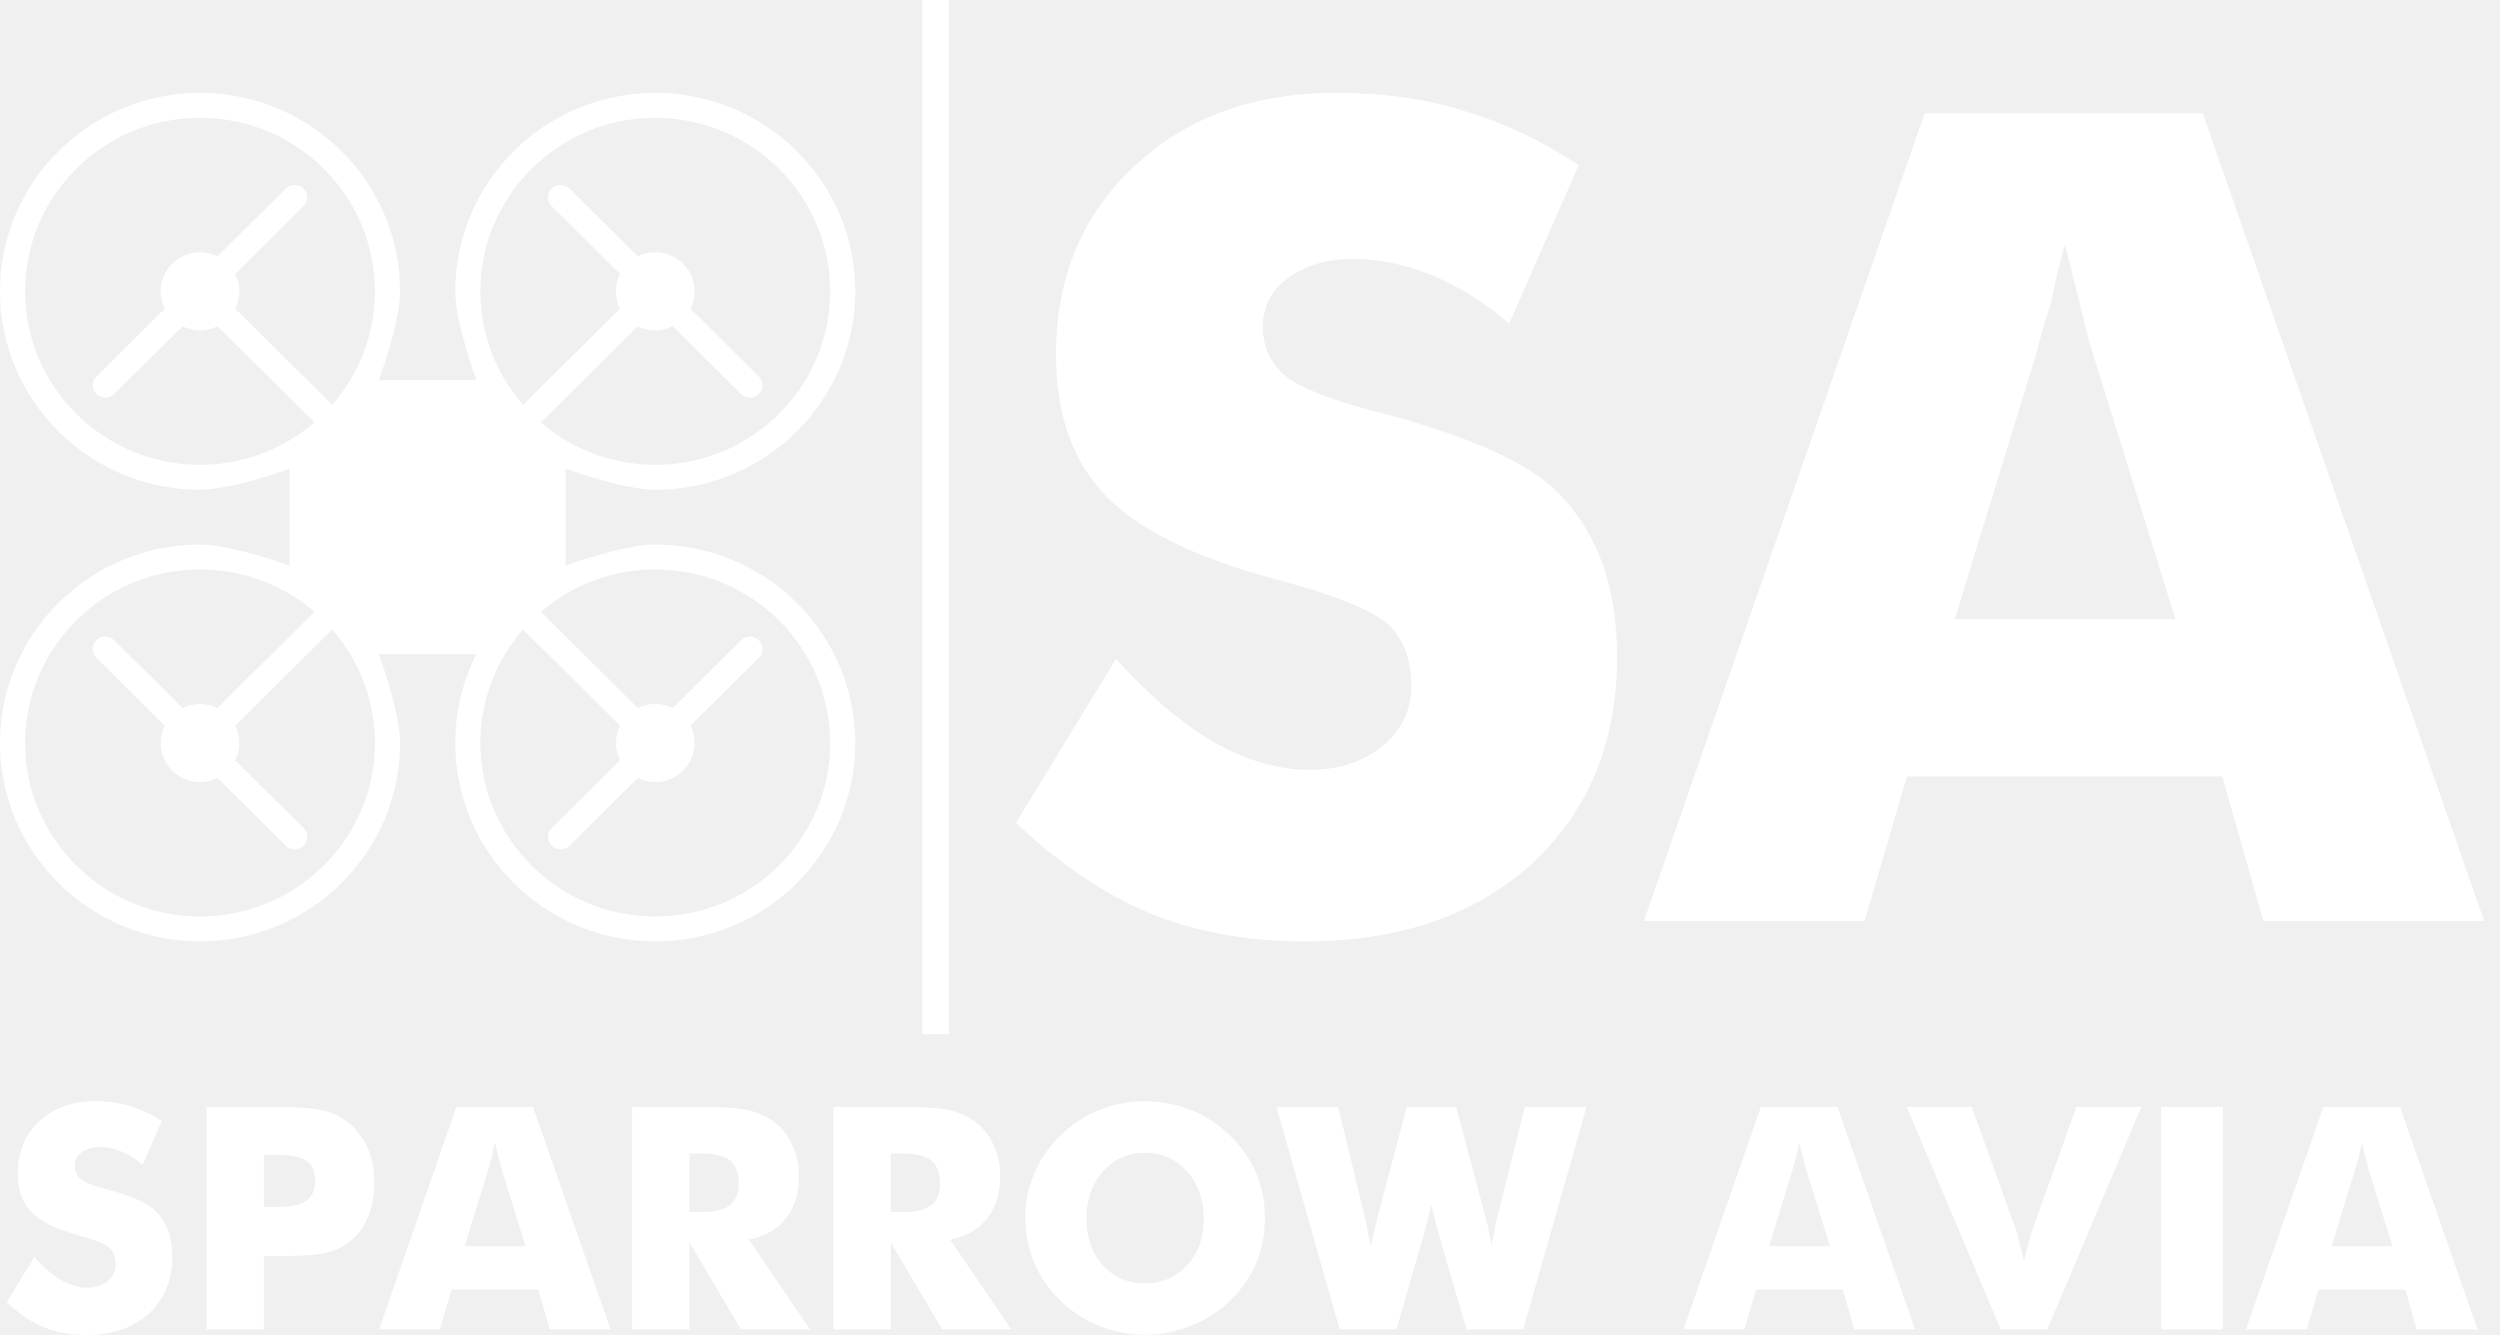
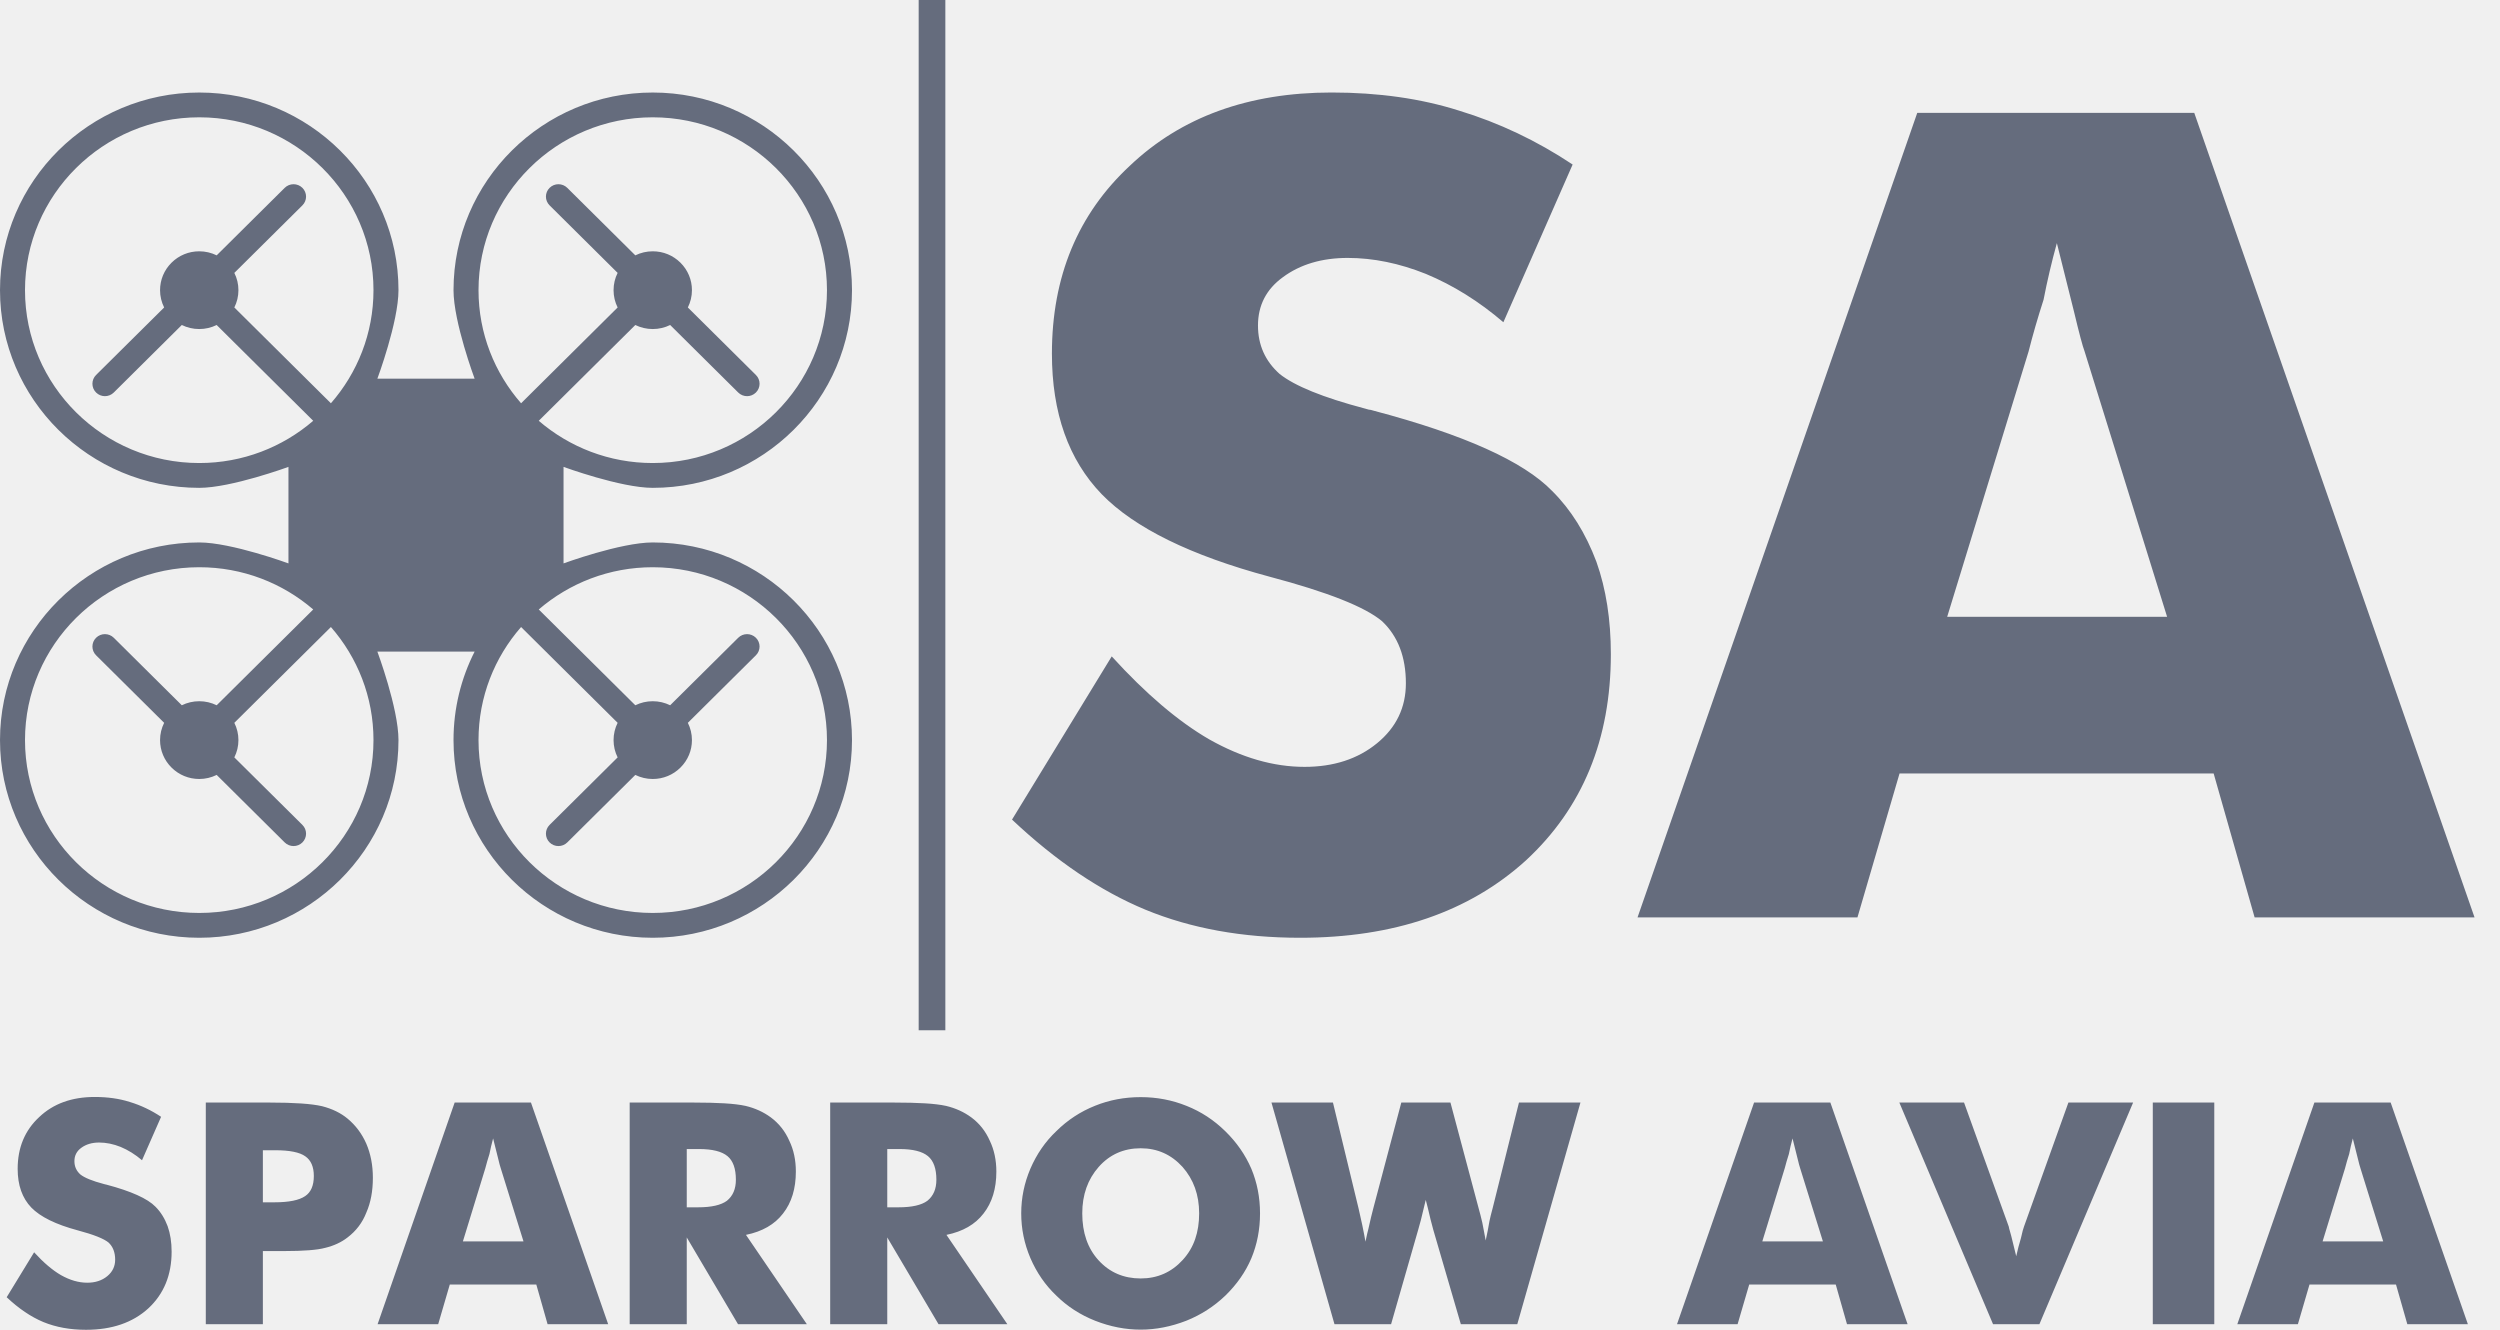
- <svg xmlns="http://www.w3.org/2000/svg" width="103" height="55" viewBox="0 0 103 55" fill="none">
-   <path fill-rule="evenodd" clip-rule="evenodd" d="M37.996 0H39.099V42.612H37.996V0ZM26.998 22.435C25.672 22.435 23.308 23.302 23.308 23.302V19.311C23.308 19.311 25.672 20.177 26.998 20.177C31.542 20.177 35.238 16.51 35.238 12.002C35.238 7.494 31.542 3.826 26.998 3.826C22.454 3.826 18.757 7.494 18.757 12.002C18.757 13.317 19.631 15.662 19.631 15.662H15.608C15.608 15.662 16.481 13.317 16.481 12.002C16.481 7.494 12.785 3.826 8.241 3.826C3.697 3.826 0 7.494 0 12.002C0 16.51 3.697 20.177 8.241 20.177C9.566 20.177 11.93 19.311 11.93 19.311V23.302C11.93 23.302 9.566 22.435 8.241 22.435C3.697 22.435 0 26.103 0 30.611C0 35.119 3.697 38.786 8.241 38.786C12.785 38.786 16.481 35.119 16.481 30.611C16.481 29.296 15.608 26.95 15.608 26.95H19.631C19.072 28.052 18.757 29.296 18.757 30.611C18.757 35.119 22.454 38.786 26.998 38.786C31.542 38.786 35.238 35.119 35.238 30.611C35.238 26.103 31.542 22.435 26.998 22.435ZM26.998 4.853C30.971 4.853 34.204 8.06 34.204 12.002C34.204 15.944 30.971 19.151 26.998 19.151C25.197 19.151 23.548 18.492 22.283 17.405L26.277 13.442C26.498 13.552 26.743 13.61 26.998 13.61C27.252 13.61 27.497 13.552 27.718 13.442L30.533 16.235C30.634 16.335 30.766 16.385 30.899 16.385C31.031 16.385 31.163 16.335 31.264 16.235C31.466 16.034 31.466 15.71 31.264 15.509L28.45 12.717C28.56 12.497 28.618 12.254 28.618 12.002C28.618 11.572 28.45 11.169 28.143 10.865C27.837 10.561 27.43 10.394 26.998 10.394C26.743 10.394 26.498 10.452 26.277 10.561L23.462 7.769C23.26 7.569 22.933 7.569 22.731 7.769C22.529 7.969 22.529 8.294 22.731 8.495L25.546 11.287C25.436 11.507 25.377 11.75 25.377 12.002C25.377 12.254 25.436 12.497 25.546 12.717L21.552 16.679C20.456 15.425 19.791 13.789 19.791 12.002C19.791 8.06 23.024 4.853 26.998 4.853ZM1.034 12.002C1.034 8.06 4.267 4.853 8.241 4.853C12.214 4.853 15.447 8.06 15.447 12.002C15.447 13.789 14.783 15.425 13.687 16.679L9.693 12.717C9.803 12.497 9.861 12.254 9.861 12.002C9.861 11.75 9.803 11.507 9.693 11.287L12.507 8.495C12.709 8.294 12.709 7.969 12.507 7.769C12.305 7.569 11.978 7.569 11.776 7.769L8.961 10.561C8.74 10.452 8.495 10.394 8.241 10.394C7.808 10.394 7.401 10.561 7.095 10.865C6.789 11.169 6.62 11.572 6.62 12.002C6.62 12.254 6.679 12.497 6.789 12.717L3.974 15.509C3.772 15.71 3.772 16.034 3.974 16.235C4.075 16.335 4.207 16.385 4.34 16.385C4.472 16.385 4.604 16.335 4.705 16.235L7.52 13.442C7.741 13.552 7.986 13.61 8.241 13.61C8.495 13.61 8.74 13.552 8.961 13.442L12.955 17.405C11.691 18.492 10.042 19.151 8.241 19.151C4.267 19.151 1.034 15.944 1.034 12.002ZM8.241 37.76C4.267 37.76 1.034 34.553 1.034 30.611C1.034 26.669 4.267 23.461 8.241 23.461C10.042 23.461 11.691 24.12 12.955 25.208L8.961 29.17C8.74 29.061 8.495 29.003 8.241 29.003C7.986 29.003 7.741 29.061 7.52 29.17L4.705 26.378C4.503 26.177 4.176 26.177 3.974 26.378C3.772 26.578 3.772 26.903 3.974 27.103L6.789 29.896C6.679 30.115 6.62 30.358 6.62 30.611C6.62 31.04 6.789 31.444 7.095 31.747C7.401 32.051 7.808 32.218 8.241 32.218C8.495 32.218 8.74 32.16 8.961 32.051L11.776 34.844C11.877 34.944 12.009 34.994 12.142 34.994C12.274 34.994 12.406 34.944 12.507 34.844C12.709 34.643 12.709 34.318 12.507 34.118L9.693 31.326C9.803 31.106 9.861 30.863 9.861 30.611C9.861 30.358 9.803 30.115 9.693 29.896L13.686 25.933C14.783 27.188 15.447 28.824 15.447 30.611C15.447 34.553 12.214 37.76 8.241 37.76ZM26.998 37.76C23.024 37.76 19.791 34.553 19.791 30.611C19.791 28.824 20.456 27.188 21.552 25.933L25.546 29.896C25.436 30.115 25.377 30.358 25.377 30.611C25.377 30.863 25.436 31.106 25.546 31.326L22.731 34.118C22.529 34.318 22.529 34.643 22.731 34.844C22.832 34.944 22.964 34.994 23.097 34.994C23.229 34.994 23.361 34.944 23.462 34.844L26.277 32.051C26.498 32.16 26.743 32.218 26.998 32.218C27.43 32.218 27.837 32.051 28.143 31.747C28.45 31.444 28.618 31.04 28.618 30.611C28.618 30.358 28.56 30.115 28.45 29.896L31.264 27.103C31.466 26.903 31.466 26.578 31.264 26.378C31.062 26.177 30.735 26.177 30.533 26.378L27.718 29.17C27.497 29.061 27.252 29.003 26.998 29.003C26.743 29.003 26.498 29.061 26.277 29.17L22.283 25.208C23.548 24.12 25.197 23.461 26.998 23.461C30.971 23.461 34.204 26.669 34.204 30.611C34.204 34.553 30.971 37.76 26.998 37.76ZM50.014 30.58C48.731 29.838 47.386 28.694 45.981 27.148L41.857 33.899C43.675 35.611 45.515 36.854 47.379 37.627C49.258 38.4 51.388 38.786 53.771 38.786C57.651 38.786 60.767 37.718 63.119 35.581C65.456 33.414 66.625 30.573 66.625 27.057C66.625 25.633 66.426 24.36 66.029 23.238C65.586 22.056 64.975 21.079 64.196 20.306C63.005 19.079 60.545 17.972 56.819 16.987C56.727 16.957 56.658 16.942 56.612 16.942C56.566 16.927 56.513 16.912 56.452 16.896C54.726 16.442 53.55 15.964 52.923 15.464C52.328 14.934 52.03 14.267 52.03 13.464C52.03 12.631 52.373 11.964 53.061 11.464C53.779 10.934 54.672 10.668 55.742 10.668C56.796 10.668 57.872 10.888 58.972 11.328C60.103 11.797 61.172 12.464 62.18 13.328L65.044 6.804C63.562 5.819 61.997 5.077 60.347 4.576C58.774 4.076 57.017 3.826 55.077 3.826C51.641 3.826 48.861 4.834 46.737 6.85C44.584 8.85 43.507 11.441 43.507 14.623C43.507 17.078 44.194 19.018 45.569 20.442C46.928 21.837 49.242 22.973 52.511 23.852C54.909 24.489 56.459 25.102 57.162 25.693C57.819 26.315 58.147 27.171 58.147 28.262C58.147 29.262 57.75 30.088 56.956 30.739C56.162 31.391 55.161 31.717 53.955 31.717C52.671 31.717 51.358 31.338 50.014 30.58ZM80.535 25.512H89.631L86.218 14.533C86.141 14.335 85.996 13.79 85.782 12.896C85.523 11.85 85.286 10.903 85.072 10.055C84.858 10.827 84.675 11.608 84.522 12.396C84.278 13.153 84.072 13.866 83.904 14.533L80.535 25.512ZM67.728 37.945L79.298 4.667H90.754L102.347 37.945H93.252L91.556 31.99H78.565L76.824 37.945H67.728ZM98.569 51.343H96.064L96.991 48.319C97.038 48.136 97.094 47.939 97.162 47.731C97.204 47.514 97.254 47.299 97.313 47.086C97.372 47.319 97.437 47.58 97.509 47.868C97.568 48.115 97.608 48.265 97.629 48.319L98.569 51.343ZM95.723 45.602L92.536 54.768H95.041L95.521 53.128H99.099L99.566 54.768H102.072L98.878 45.602H95.723ZM1.412 51.794C1.799 52.22 2.169 52.535 2.523 52.74C2.893 52.949 3.255 53.053 3.608 53.053C3.94 53.053 4.216 52.963 4.435 52.783C4.654 52.604 4.763 52.377 4.763 52.101C4.763 51.801 4.672 51.565 4.492 51.394C4.298 51.231 3.871 51.062 3.21 50.886C2.31 50.644 1.673 50.331 1.298 49.947C0.92 49.555 0.73 49.02 0.73 48.344C0.73 47.468 1.027 46.754 1.62 46.203C2.205 45.648 2.971 45.37 3.917 45.37C4.452 45.37 4.935 45.439 5.369 45.577C5.823 45.715 6.254 45.919 6.663 46.191L5.874 47.987C5.596 47.75 5.301 47.566 4.99 47.436C4.687 47.316 4.391 47.255 4.1 47.255C3.806 47.255 3.56 47.328 3.362 47.474C3.173 47.612 3.078 47.795 3.078 48.025C3.078 48.246 3.16 48.43 3.324 48.576C3.497 48.714 3.82 48.845 4.296 48.971C4.313 48.975 4.327 48.979 4.34 48.983C4.353 48.983 4.372 48.987 4.397 48.996C5.423 49.267 6.101 49.572 6.429 49.91C6.644 50.123 6.812 50.392 6.934 50.717C7.043 51.026 7.098 51.377 7.098 51.769C7.098 52.738 6.776 53.52 6.132 54.117C5.484 54.706 4.626 55 3.558 55C2.901 55 2.314 54.894 1.797 54.681C1.283 54.468 0.776 54.126 0.276 53.654L1.412 51.794ZM8.512 54.768H10.872V51.744H11.755C12.559 51.744 13.123 51.7 13.447 51.612C13.809 51.525 14.118 51.381 14.375 51.181C14.732 50.909 14.991 50.567 15.151 50.154C15.332 49.745 15.422 49.264 15.422 48.714C15.422 48.196 15.332 47.727 15.151 47.305C14.97 46.892 14.711 46.545 14.375 46.266C14.093 46.032 13.741 45.861 13.321 45.752C12.892 45.652 12.166 45.602 11.143 45.602H8.512V54.768ZM11.352 49.728H10.872V47.574H11.377C11.979 47.574 12.395 47.658 12.627 47.825C12.862 47.987 12.98 48.259 12.98 48.639C12.98 49.035 12.86 49.312 12.62 49.471C12.372 49.642 11.949 49.728 11.352 49.728ZM19.146 51.343H21.651L20.711 48.319C20.69 48.265 20.65 48.115 20.591 47.868C20.519 47.58 20.454 47.319 20.395 47.086C20.336 47.299 20.286 47.514 20.244 47.731C20.177 47.939 20.12 48.136 20.073 48.319L19.146 51.343ZM15.618 54.768L18.805 45.602H21.96L25.154 54.768H22.648L22.181 53.128H18.603L18.123 54.768H15.618ZM26.044 45.602V54.768H28.404V51.181L30.524 54.768H33.371L30.853 51.074C31.53 50.936 32.041 50.642 32.386 50.191C32.74 49.74 32.916 49.163 32.916 48.457C32.916 47.981 32.826 47.555 32.645 47.18C32.473 46.787 32.218 46.466 31.881 46.215C31.574 45.99 31.225 45.831 30.834 45.739C30.607 45.69 30.316 45.654 29.963 45.633C29.613 45.612 29.184 45.602 28.675 45.602H26.044ZM28.871 49.935H28.404V47.524H28.909C29.46 47.524 29.854 47.622 30.089 47.818C30.32 48.01 30.436 48.336 30.436 48.795C30.436 49.175 30.312 49.465 30.064 49.665C29.82 49.845 29.422 49.935 28.871 49.935ZM34.336 54.768V45.602H36.968C37.477 45.602 37.906 45.612 38.255 45.633C38.609 45.654 38.899 45.69 39.126 45.739C39.518 45.831 39.867 45.99 40.174 46.215C40.511 46.466 40.765 46.787 40.938 47.18C41.119 47.555 41.209 47.981 41.209 48.457C41.209 49.163 41.032 49.74 40.679 50.191C40.334 50.642 39.823 50.936 39.145 51.074L41.663 54.768H38.817L36.697 51.181V54.768H34.336ZM36.697 49.935H37.164C37.715 49.935 38.113 49.845 38.356 49.665C38.605 49.465 38.729 49.175 38.729 48.795C38.729 48.336 38.613 48.01 38.382 47.818C38.146 47.622 37.753 47.524 37.202 47.524H36.697V49.935ZM51.755 52.045C51.995 51.469 52.115 50.849 52.115 50.185C52.115 49.53 51.995 48.914 51.755 48.338C51.507 47.762 51.147 47.245 50.675 46.785C50.209 46.326 49.676 45.978 49.079 45.74C48.481 45.498 47.848 45.377 47.179 45.377C46.51 45.377 45.881 45.495 45.292 45.733C44.686 45.976 44.152 46.326 43.689 46.785C43.235 47.215 42.877 47.733 42.616 48.338C42.364 48.931 42.238 49.547 42.238 50.185C42.238 50.824 42.364 51.439 42.616 52.032C42.877 52.637 43.235 53.155 43.689 53.585C44.139 54.032 44.674 54.378 45.292 54.624C45.919 54.871 46.548 54.994 47.179 54.994C47.802 54.994 48.431 54.871 49.066 54.624C49.672 54.382 50.211 54.036 50.682 53.585C51.157 53.122 51.515 52.608 51.755 52.045ZM48.921 52.107C48.454 52.621 47.874 52.877 47.179 52.877C46.472 52.877 45.89 52.625 45.431 52.12C44.985 51.627 44.762 50.983 44.762 50.185C44.762 49.417 44.989 48.776 45.444 48.263C45.898 47.749 46.477 47.493 47.179 47.493C47.865 47.493 48.441 47.749 48.909 48.263C49.367 48.781 49.596 49.421 49.596 50.185C49.596 50.578 49.542 50.932 49.432 51.249C49.323 51.567 49.153 51.853 48.921 52.107ZM59.991 45.602L61.152 49.959C61.202 50.135 61.255 50.34 61.31 50.573C61.327 50.657 61.35 50.778 61.379 50.936C61.408 51.091 61.432 51.214 61.448 51.306C61.508 51.035 61.56 50.765 61.606 50.498C61.632 50.369 61.676 50.189 61.739 49.959L62.824 45.602H65.368L62.755 54.768H60.42L59.278 50.855C59.197 50.563 59.13 50.294 59.076 50.047C59.072 50.022 59.059 49.972 59.038 49.897C59.017 49.822 58.993 49.732 58.968 49.628C58.96 49.657 58.931 49.78 58.88 49.997C58.804 50.331 58.731 50.617 58.659 50.855L57.536 54.768H55.194L52.588 45.602H55.131L56.191 49.985C56.225 50.131 56.276 50.358 56.343 50.667C56.41 50.993 56.454 51.222 56.475 51.356C56.53 51.097 56.572 50.913 56.602 50.805C56.677 50.462 56.742 50.189 56.797 49.985L57.958 45.602H59.991ZM75.395 51.343H72.889L73.817 48.319C73.864 48.136 73.92 47.939 73.988 47.731C74.03 47.514 74.08 47.299 74.139 47.086C74.198 47.319 74.263 47.58 74.335 47.868C74.394 48.115 74.434 48.265 74.455 48.319L75.395 51.343ZM72.549 45.602L69.362 54.768H71.867L72.347 53.128H75.925L76.392 54.768H78.898L75.704 45.602H72.549ZM82.432 54.768L78.557 45.602H81.233L83.082 50.73L83.101 50.818C83.118 50.872 83.145 50.97 83.183 51.112C83.233 51.329 83.303 51.611 83.391 51.957C83.446 51.707 83.511 51.456 83.587 51.206C83.641 50.959 83.683 50.801 83.713 50.73L85.549 45.602H88.225L84.35 54.768H82.432ZM89.039 45.602V54.768H91.583V45.602H89.039Z" fill="white" />
+ <svg xmlns="http://www.w3.org/2000/svg" width="94" height="50" viewBox="0 0 94 50" fill="none">
+   <path fill-rule="evenodd" clip-rule="evenodd" d="M34.542 0H35.545V38.739H34.542V0ZM24.543 20.396C23.338 20.396 21.189 21.184 21.189 21.184V17.555C21.189 17.555 23.338 18.343 24.543 18.343C28.674 18.343 32.035 15.009 32.035 10.911C32.035 6.813 28.674 3.479 24.543 3.479C20.412 3.479 17.052 6.813 17.052 10.911C17.052 12.107 17.846 14.239 17.846 14.239H14.189C14.189 14.239 14.983 12.107 14.983 10.911C14.983 6.813 11.622 3.479 7.492 3.479C3.361 3.479 0 6.813 0 10.911C0 15.009 3.361 18.343 7.492 18.343C8.697 18.343 10.846 17.555 10.846 17.555V21.184C10.846 21.184 8.697 20.396 7.492 20.396C3.361 20.396 0 23.73 0 27.828C0 31.926 3.361 35.26 7.492 35.26C11.622 35.26 14.983 31.926 14.983 27.828C14.983 26.632 14.189 24.5 14.189 24.5H17.846C17.338 25.502 17.052 26.632 17.052 27.828C17.052 31.926 20.412 35.26 24.543 35.26C28.674 35.26 32.035 31.926 32.035 27.828C32.035 23.73 28.674 20.396 24.543 20.396ZM24.543 4.411C28.156 4.411 31.094 7.327 31.094 10.911C31.094 14.495 28.156 17.41 24.543 17.41C22.906 17.41 21.407 16.811 20.257 15.822L23.888 12.22C24.089 12.319 24.312 12.372 24.543 12.372C24.774 12.372 24.997 12.319 25.198 12.22L27.757 14.759C27.849 14.85 27.969 14.896 28.09 14.896C28.21 14.896 28.33 14.85 28.422 14.759C28.606 14.577 28.606 14.281 28.422 14.099L25.863 11.561C25.963 11.361 26.017 11.14 26.017 10.911C26.017 10.52 25.863 10.153 25.585 9.877C25.307 9.601 24.937 9.449 24.543 9.449C24.312 9.449 24.089 9.502 23.888 9.601L21.329 7.063C21.146 6.881 20.848 6.881 20.665 7.063C20.481 7.245 20.481 7.54 20.665 7.722L23.223 10.261C23.123 10.46 23.07 10.681 23.07 10.911C23.07 11.14 23.123 11.361 23.223 11.561L19.593 15.163C18.596 14.022 17.992 12.535 17.992 10.911C17.992 7.327 20.931 4.411 24.543 4.411ZM0.94 10.911C0.94 7.327 3.879 4.411 7.492 4.411C11.104 4.411 14.043 7.327 14.043 10.911C14.043 12.535 13.439 14.022 12.442 15.163L8.811 11.561C8.911 11.361 8.965 11.14 8.965 10.911C8.965 10.681 8.911 10.46 8.811 10.261L11.37 7.722C11.554 7.54 11.554 7.245 11.37 7.063C11.187 6.881 10.889 6.881 10.705 7.063L8.147 9.601C7.945 9.502 7.723 9.449 7.492 9.449C7.098 9.449 6.728 9.601 6.45 9.877C6.172 10.153 6.018 10.52 6.018 10.911C6.018 11.14 6.072 11.361 6.172 11.561L3.613 14.099C3.429 14.281 3.429 14.577 3.613 14.759C3.705 14.85 3.825 14.896 3.945 14.896C4.065 14.896 4.186 14.85 4.278 14.759L6.836 12.22C7.037 12.319 7.26 12.372 7.491 12.372C7.723 12.372 7.945 12.319 8.146 12.22L11.777 15.822C10.628 16.811 9.129 17.41 7.492 17.41C3.879 17.41 0.94 14.495 0.94 10.911ZM7.492 34.327C3.879 34.327 0.94 31.412 0.94 27.828C0.94 24.244 3.879 21.328 7.492 21.328C9.129 21.328 10.628 21.927 11.777 22.916L8.147 26.518C7.945 26.419 7.723 26.366 7.492 26.366C7.26 26.366 7.038 26.419 6.836 26.518L4.278 23.98C4.094 23.798 3.796 23.798 3.613 23.98C3.429 24.162 3.429 24.457 3.613 24.639L6.172 27.178C6.072 27.378 6.018 27.599 6.018 27.828C6.018 28.218 6.172 28.585 6.45 28.861C6.728 29.137 7.098 29.29 7.492 29.29C7.723 29.29 7.945 29.236 8.147 29.137L10.705 31.676C10.797 31.767 10.918 31.812 11.038 31.812C11.158 31.812 11.278 31.767 11.37 31.676C11.554 31.494 11.554 31.198 11.37 31.016L8.811 28.478C8.911 28.278 8.965 28.057 8.965 27.828C8.965 27.599 8.911 27.378 8.811 27.178L12.442 23.576C13.439 24.716 14.043 26.203 14.043 27.828C14.043 31.412 11.104 34.327 7.492 34.327ZM24.543 34.327C20.931 34.327 17.992 31.412 17.992 27.828C17.992 26.203 18.596 24.716 19.593 23.576L23.223 27.178C23.123 27.378 23.07 27.599 23.07 27.828C23.07 28.057 23.123 28.278 23.223 28.478L20.665 31.016C20.481 31.198 20.481 31.494 20.665 31.676C20.756 31.767 20.877 31.812 20.997 31.812C21.117 31.812 21.238 31.767 21.329 31.676L23.888 29.137C24.089 29.236 24.312 29.29 24.543 29.29C24.937 29.29 25.307 29.137 25.585 28.861C25.863 28.585 26.017 28.218 26.017 27.828C26.017 27.599 25.963 27.378 25.863 27.178L28.422 24.639C28.606 24.457 28.606 24.162 28.422 23.98C28.238 23.798 27.941 23.798 27.757 23.98L25.198 26.518C24.997 26.419 24.774 26.366 24.543 26.366C24.312 26.366 24.089 26.419 23.888 26.518L20.257 22.916C21.407 21.927 22.906 21.328 24.543 21.328C28.156 21.328 31.094 24.244 31.094 27.828C31.094 31.412 28.156 34.327 24.543 34.327ZM45.467 27.8C44.301 27.125 43.079 26.085 41.801 24.68L38.052 30.817C39.704 32.374 41.377 33.504 43.072 34.206C44.78 34.909 46.717 35.26 48.883 35.26C52.41 35.26 55.243 34.289 57.381 32.346C59.506 30.377 60.568 27.794 60.568 24.597C60.568 23.302 60.388 22.145 60.026 21.126C59.623 20.051 59.068 19.163 58.36 18.46C57.277 17.344 55.041 16.339 51.653 15.443C51.57 15.416 51.507 15.402 51.466 15.402C51.424 15.388 51.375 15.374 51.32 15.361C49.751 14.947 48.681 14.513 48.112 14.059C47.571 13.576 47.3 12.97 47.3 12.24C47.3 11.482 47.612 10.876 48.237 10.422C48.89 9.94 49.702 9.698 50.674 9.698C51.632 9.698 52.611 9.898 53.611 10.298C54.639 10.725 55.611 11.331 56.527 12.116L59.131 6.186C57.784 5.29 56.361 4.615 54.861 4.16C53.431 3.706 51.834 3.478 50.07 3.478C46.946 3.478 44.419 4.395 42.488 6.227C40.53 8.045 39.552 10.401 39.552 13.294C39.552 15.526 40.176 17.289 41.426 18.584C42.662 19.852 44.766 20.885 47.737 21.684C49.917 22.262 51.327 22.82 51.966 23.358C52.563 23.922 52.861 24.701 52.861 25.693C52.861 26.602 52.5 27.353 51.778 27.945C51.056 28.537 50.146 28.834 49.05 28.834C47.883 28.834 46.689 28.489 45.467 27.8ZM73.214 23.192H81.483L78.38 13.211C78.31 13.032 78.178 12.536 77.984 11.724C77.748 10.773 77.533 9.912 77.338 9.141C77.144 9.843 76.977 10.553 76.838 11.269C76.616 11.958 76.429 12.605 76.276 13.211L73.214 23.192ZM61.571 34.495L72.089 4.243H82.504L93.043 34.495H84.774L83.233 29.082H71.423L69.84 34.495H61.571ZM89.608 46.676H87.33L88.174 43.926C88.216 43.76 88.267 43.581 88.329 43.392C88.367 43.194 88.413 42.999 88.466 42.805C88.52 43.018 88.579 43.255 88.644 43.517C88.698 43.741 88.734 43.877 88.753 43.926L89.608 46.676ZM87.021 41.456L84.123 49.789H86.401L86.837 48.298H90.09L90.515 49.789H92.792L89.889 41.456H87.021ZM1.283 47.086C1.635 47.473 1.972 47.759 2.293 47.945C2.63 48.135 2.959 48.23 3.28 48.23C3.582 48.23 3.833 48.148 4.032 47.985C4.23 47.822 4.33 47.615 4.33 47.364C4.33 47.092 4.248 46.877 4.083 46.721C3.907 46.574 3.519 46.42 2.919 46.26C2.1 46.04 1.521 45.756 1.18 45.407C0.836 45.05 0.664 44.564 0.664 43.949C0.664 43.153 0.933 42.504 1.473 42.003C2.004 41.498 2.7 41.246 3.561 41.246C4.047 41.246 4.487 41.308 4.881 41.434C5.294 41.559 5.686 41.745 6.057 41.992L5.34 43.625C5.087 43.409 4.819 43.242 4.536 43.124C4.261 43.014 3.991 42.959 3.727 42.959C3.46 42.959 3.236 43.026 3.056 43.158C2.884 43.283 2.798 43.45 2.798 43.659C2.798 43.86 2.873 44.027 3.022 44.16C3.179 44.285 3.473 44.405 3.905 44.519C3.921 44.523 3.934 44.526 3.946 44.53C3.957 44.53 3.974 44.534 3.997 44.541C4.93 44.788 5.546 45.065 5.845 45.372C6.04 45.566 6.193 45.811 6.304 46.107C6.403 46.388 6.453 46.706 6.453 47.063C6.453 47.943 6.16 48.655 5.575 49.197C4.986 49.733 4.206 50 3.234 50C2.637 50 2.104 49.903 1.633 49.71C1.167 49.516 0.706 49.205 0.251 48.776L1.283 47.086ZM7.738 49.789H9.884V47.04H10.687C11.417 47.04 11.93 47 12.224 46.92C12.553 46.841 12.835 46.71 13.068 46.528C13.393 46.281 13.628 45.97 13.774 45.594C13.938 45.222 14.02 44.786 14.02 44.285C14.02 43.815 13.938 43.388 13.774 43.004C13.609 42.629 13.374 42.314 13.068 42.06C12.812 41.847 12.492 41.691 12.11 41.593C11.72 41.502 11.06 41.456 10.13 41.456H7.738V49.789ZM10.32 45.207H9.884V43.249H10.343C10.89 43.249 11.268 43.325 11.479 43.477C11.693 43.625 11.8 43.872 11.8 44.217C11.8 44.577 11.691 44.83 11.473 44.974C11.247 45.129 10.863 45.207 10.32 45.207ZM17.405 46.676H19.683L18.828 43.926C18.809 43.877 18.773 43.741 18.719 43.517C18.654 43.255 18.595 43.018 18.541 42.805C18.488 42.999 18.442 43.194 18.403 43.392C18.342 43.581 18.291 43.76 18.248 43.926L17.405 46.676ZM14.198 49.789L17.095 41.456H19.964L22.867 49.789H20.589L20.165 48.298H16.912L16.476 49.789H14.198ZM23.676 41.456V49.789H25.822V46.528L27.749 49.789H30.337L28.048 46.431C28.663 46.306 29.128 46.038 29.442 45.628C29.763 45.219 29.924 44.693 29.924 44.052C29.924 43.619 29.842 43.232 29.677 42.891C29.52 42.534 29.289 42.242 28.983 42.014C28.704 41.809 28.386 41.665 28.031 41.581C27.824 41.536 27.56 41.504 27.239 41.485C26.921 41.466 26.531 41.456 26.068 41.456H23.676ZM26.246 45.395H25.822V43.204H26.281C26.782 43.204 27.14 43.293 27.354 43.471C27.564 43.646 27.669 43.942 27.669 44.359C27.669 44.705 27.556 44.968 27.331 45.15C27.109 45.313 26.747 45.395 26.246 45.395ZM31.215 49.789V41.456H33.607C34.07 41.456 34.46 41.466 34.778 41.485C35.099 41.504 35.363 41.536 35.569 41.581C35.925 41.665 36.242 41.809 36.522 42.014C36.828 42.242 37.059 42.534 37.216 42.891C37.38 43.232 37.463 43.619 37.463 44.052C37.463 44.693 37.302 45.219 36.981 45.628C36.667 46.038 36.202 46.306 35.587 46.431L37.876 49.789H35.288L33.361 46.528V49.789H31.215ZM33.361 45.395H33.785C34.286 45.395 34.648 45.313 34.869 45.15C35.095 44.968 35.208 44.705 35.208 44.359C35.208 43.942 35.103 43.646 34.892 43.471C34.678 43.293 34.321 43.204 33.82 43.204H33.361V45.395ZM47.05 47.313C47.268 46.79 47.377 46.226 47.377 45.623C47.377 45.027 47.268 44.467 47.05 43.944C46.824 43.42 46.497 42.95 46.069 42.532C45.644 42.115 45.16 41.798 44.617 41.582C44.074 41.362 43.498 41.252 42.89 41.252C42.282 41.252 41.71 41.36 41.175 41.576C40.624 41.796 40.138 42.115 39.717 42.532C39.304 42.923 38.979 43.394 38.742 43.944C38.513 44.483 38.398 45.042 38.398 45.623C38.398 46.203 38.513 46.763 38.742 47.302C38.979 47.852 39.304 48.323 39.717 48.714C40.127 49.12 40.612 49.435 41.175 49.659C41.745 49.883 42.316 49.994 42.89 49.994C43.456 49.994 44.028 49.883 44.606 49.659C45.157 49.438 45.646 49.123 46.074 48.714C46.507 48.292 46.832 47.826 47.05 47.313ZM44.474 47.37C44.049 47.837 43.521 48.07 42.89 48.07C42.248 48.07 41.718 47.841 41.301 47.382C40.895 46.934 40.693 46.348 40.693 45.623C40.693 44.925 40.899 44.342 41.312 43.875C41.725 43.409 42.252 43.175 42.89 43.175C43.514 43.175 44.038 43.409 44.462 43.875C44.879 44.346 45.088 44.928 45.088 45.623C45.088 45.98 45.038 46.302 44.938 46.59C44.839 46.879 44.684 47.139 44.474 47.37ZM54.537 41.456L55.593 45.418C55.639 45.577 55.686 45.763 55.736 45.976C55.751 46.051 55.772 46.162 55.799 46.306L55.839 46.518L55.862 46.642C55.916 46.395 55.964 46.15 56.005 45.907C56.029 45.79 56.069 45.627 56.126 45.418L57.113 41.456H59.425L57.05 49.789H54.927L53.889 46.232C53.816 45.966 53.755 45.721 53.705 45.498C53.701 45.475 53.69 45.429 53.671 45.361C53.651 45.293 53.63 45.211 53.608 45.116C53.6 45.143 53.573 45.255 53.527 45.452C53.458 45.756 53.391 46.015 53.326 46.232L52.305 49.789H50.176L47.807 41.456H50.119L51.083 45.441C51.114 45.573 51.16 45.78 51.221 46.061C51.282 46.357 51.322 46.566 51.341 46.687C51.391 46.452 51.429 46.285 51.456 46.186C51.525 45.875 51.584 45.627 51.634 45.441L52.689 41.456H54.537ZM68.541 46.676H66.263L67.106 43.926C67.149 43.76 67.2 43.581 67.261 43.392C67.3 43.194 67.346 42.999 67.399 42.805C67.453 43.018 67.512 43.255 67.577 43.517C67.63 43.741 67.667 43.877 67.686 43.926L68.541 46.676ZM65.953 41.456L63.056 49.789H65.334L65.77 48.298H69.023L69.447 49.789H71.725L68.822 41.456H65.953ZM74.938 49.789L71.415 41.456H73.848L75.529 46.118L75.546 46.198C75.561 46.247 75.586 46.336 75.621 46.465C75.667 46.663 75.73 46.919 75.81 47.234C75.86 47.006 75.919 46.778 75.988 46.55C76.038 46.327 76.076 46.182 76.103 46.118L77.772 41.456H80.205L76.682 49.789H74.938ZM80.945 41.456V49.789H83.257V41.456H80.945Z" fill="#656C7D" />
</svg>
